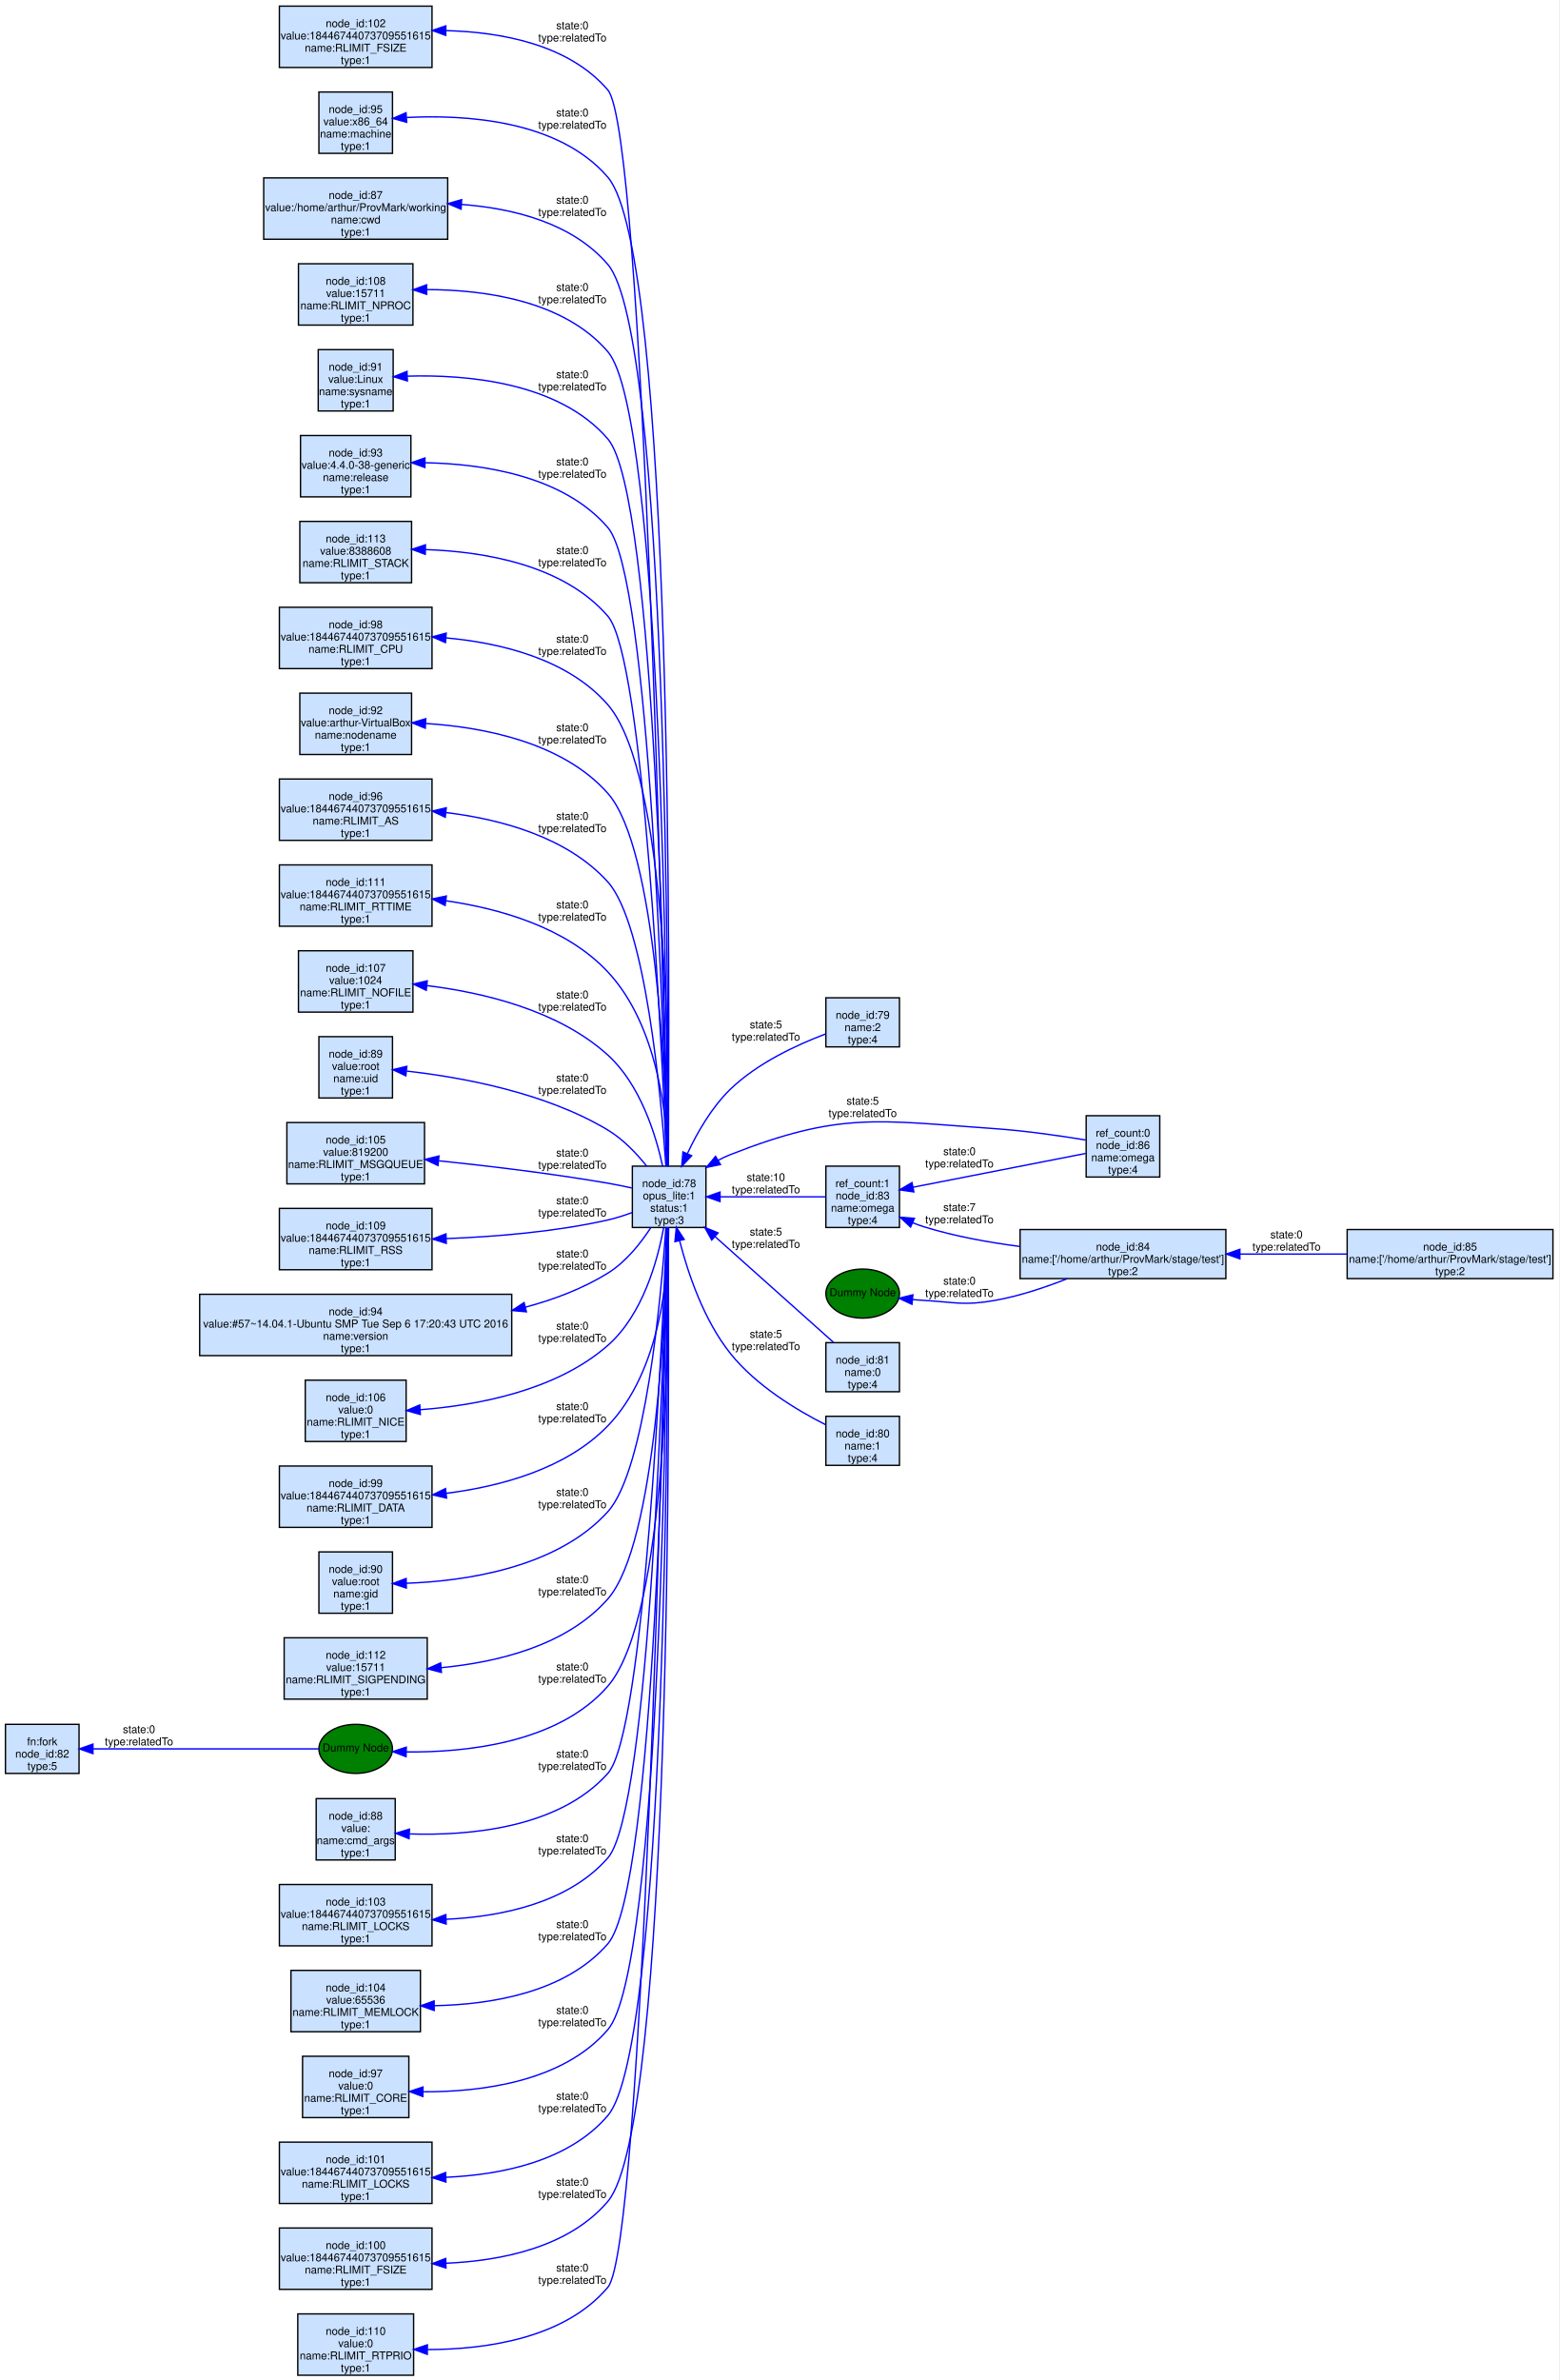
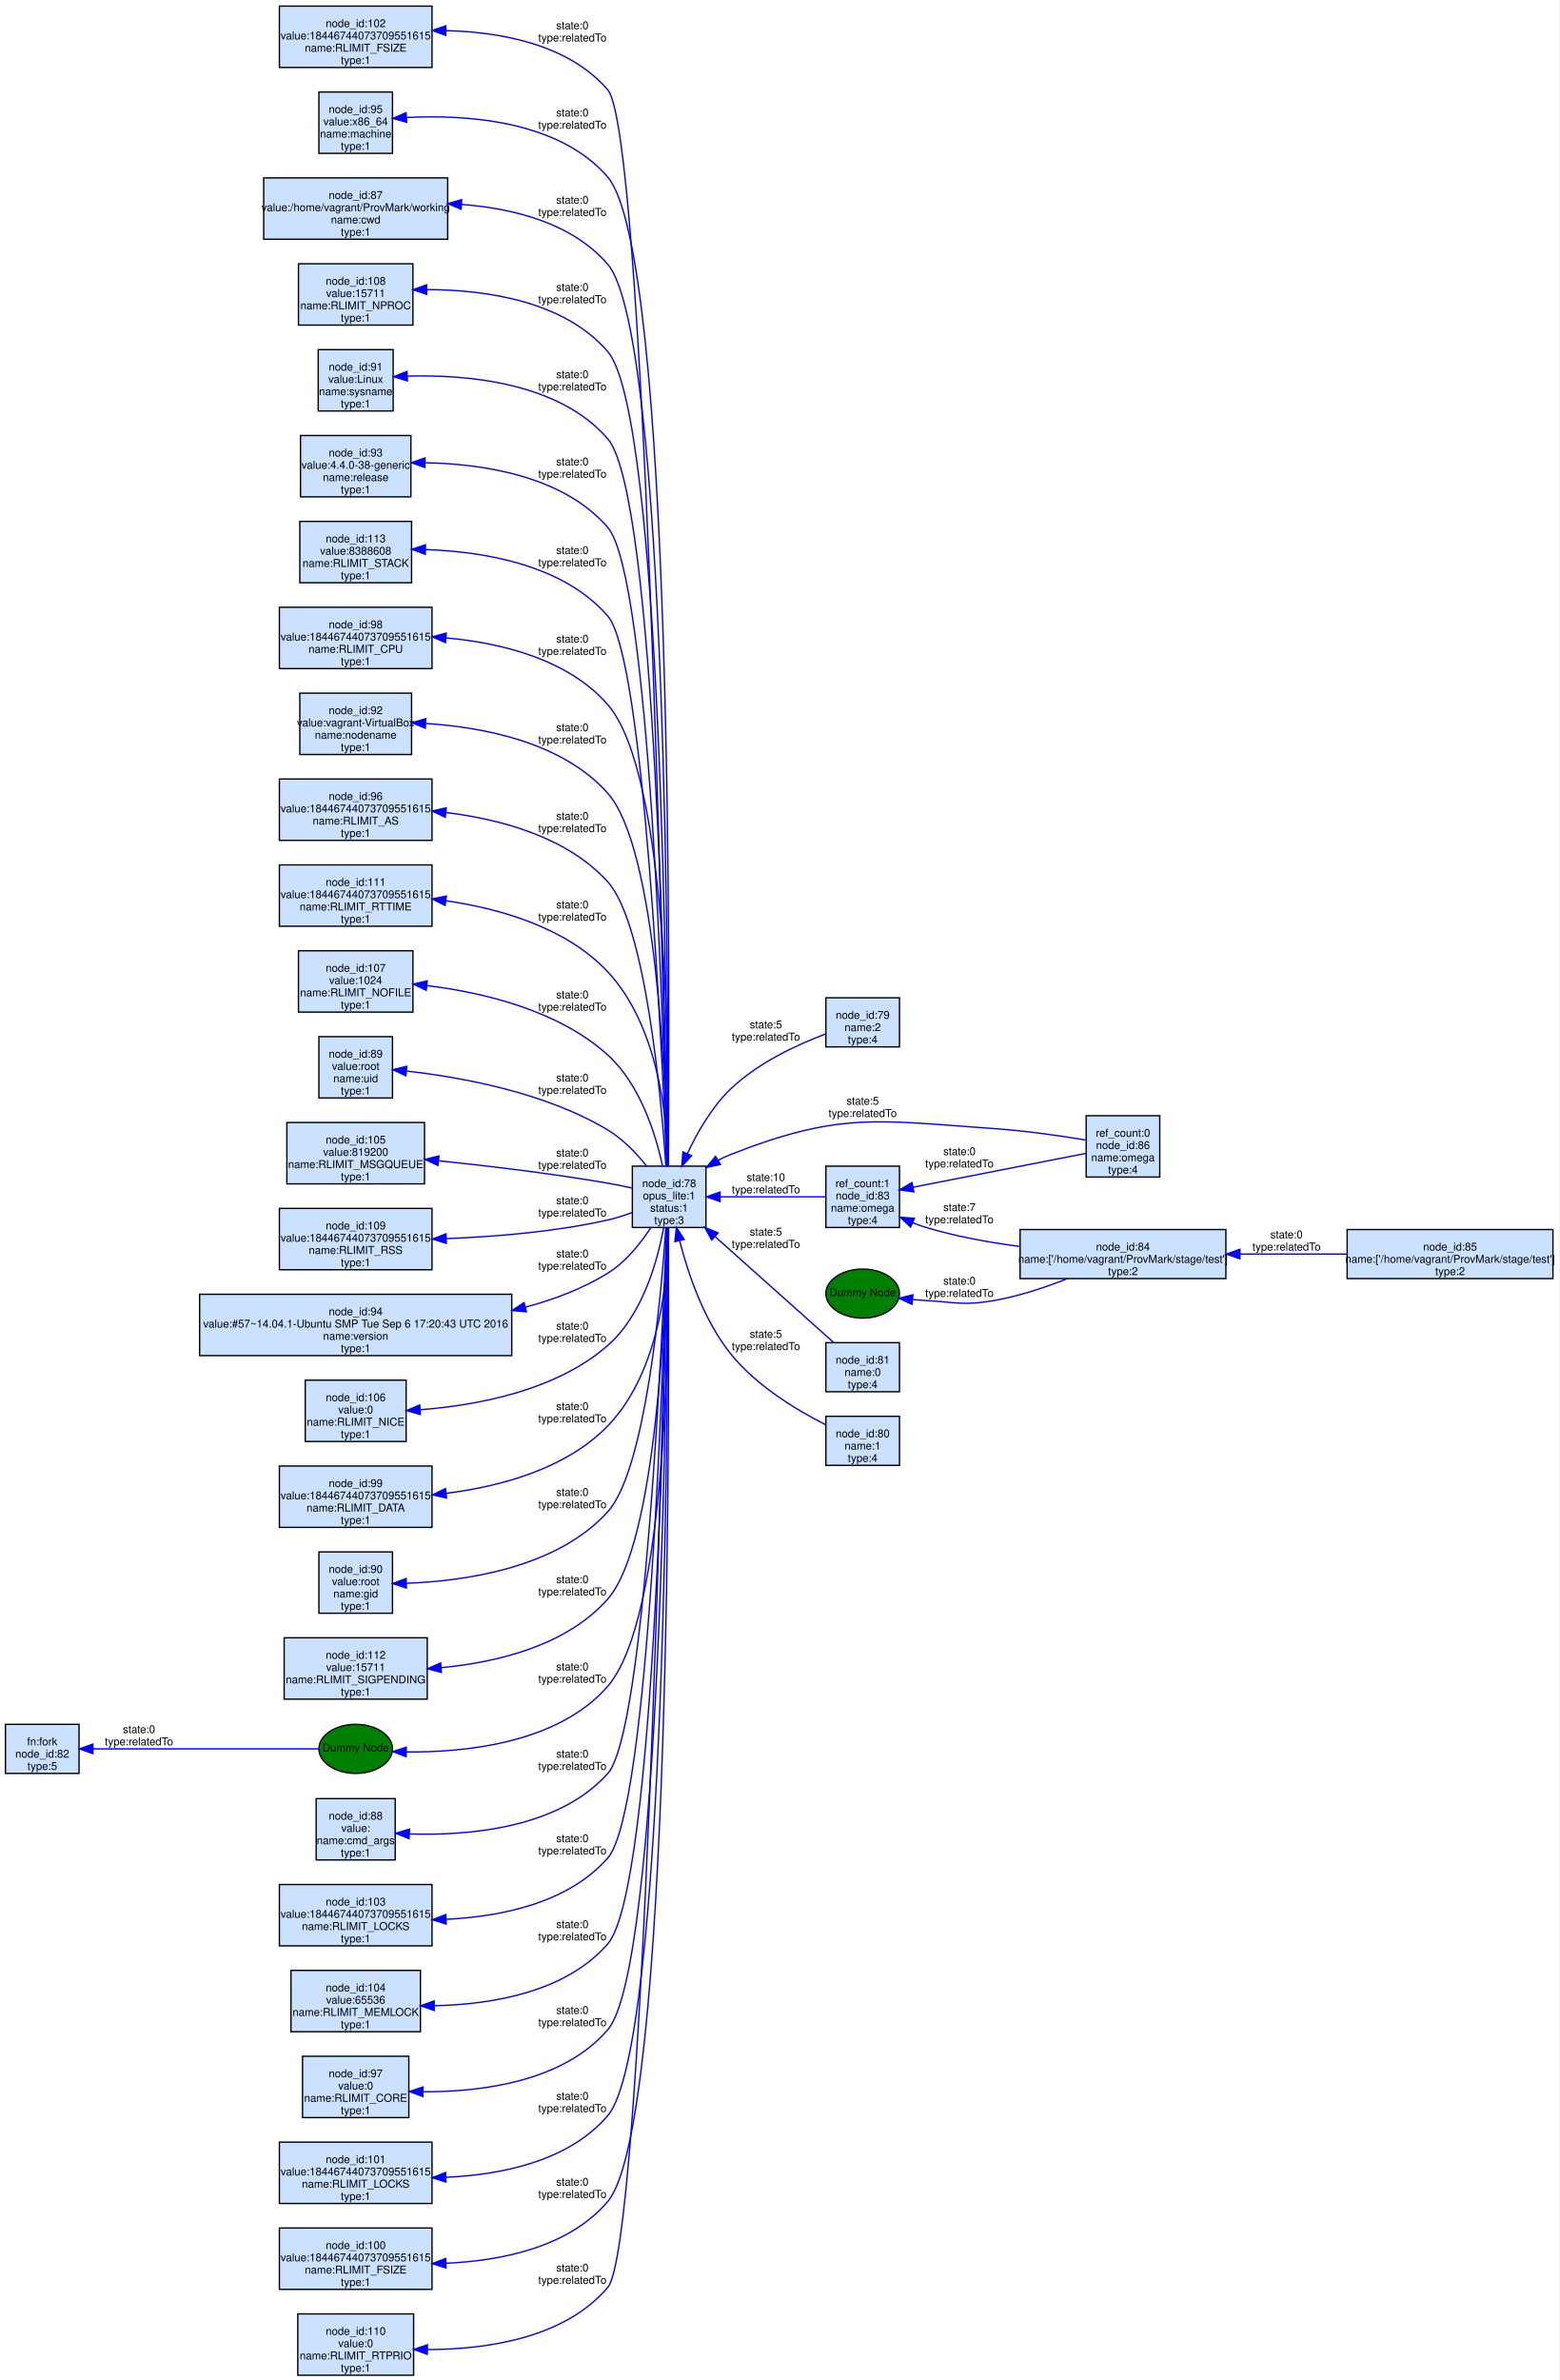
<svg xmlns="http://www.w3.org/2000/svg" width="1144pt" height="1746pt" viewBox="0.00 0.00 1144.00 1746.00">
  <g id="graph0" class="graph" transform="scale(1 1) rotate(0) translate(4 1742)">
    <polygon fill="white" stroke="none" points="-4,4 -4,-1742 1140,-1742 1140,4 -4,4" />
    <g id="node1" class="node">
      <polygon fill="#cae1ff" stroke="black" points="514,-886.5 460,-886.5 460,-841.5 514,-841.5 514,-886.5" />
      <text text-anchor="middle" x="487" y="-871.1" font-family="Helvetica,sans-Serif" font-size="8.00">node_id:78</text>
      <text text-anchor="middle" x="487" y="-862.1" font-family="Helvetica,sans-Serif" font-size="8.00">opus_lite:1</text>
      <text text-anchor="middle" x="487" y="-853.1" font-family="Helvetica,sans-Serif" font-size="8.00">status:1</text>
      <text text-anchor="middle" x="487" y="-844.1" font-family="Helvetica,sans-Serif" font-size="8.00">type:3</text>
    </g>
    <g id="node2" class="node">
      <polygon fill="#cae1ff" stroke="black" points="313,-1737.5 201,-1737.5 201,-1692.5 313,-1692.5 313,-1737.5" />
      <text text-anchor="middle" x="257" y="-1722.1" font-family="Helvetica,sans-Serif" font-size="8.00">node_id:102</text>
      <text text-anchor="middle" x="257" y="-1713.1" font-family="Helvetica,sans-Serif" font-size="8.00">value:18446744073709551615</text>
      <text text-anchor="middle" x="257" y="-1704.1" font-family="Helvetica,sans-Serif" font-size="8.00">name:RLIMIT_FSIZE</text>
      <text text-anchor="middle" x="257" y="-1695.1" font-family="Helvetica,sans-Serif" font-size="8.00">type:1</text>
    </g>
    <g id="edge23" class="edge">
      <path fill="none" stroke="blue" d="M485.547,-886.472C482.878,-1014.3 468.397,-1645.17 442,-1676 413.319,-1709.5 363.69,-1718.51 323.197,-1719.54" />
      <polygon fill="blue" stroke="blue" points="323.082,-1716.04 313.118,-1719.64 323.152,-1723.04 323.082,-1716.04" />
      <text text-anchor="middle" x="416" y="-1720.6" font-family="Helvetica,sans-Serif" font-size="8.00">state:0</text>
      <text text-anchor="middle" x="416" y="-1711.6" font-family="Helvetica,sans-Serif" font-size="8.00">type:relatedTo</text>
    </g>
    <g id="node3" class="node">
      <polygon fill="#cae1ff" stroke="black" points="284,-1674.5 230,-1674.5 230,-1629.5 284,-1629.5 284,-1674.5" />
      <text text-anchor="middle" x="257" y="-1659.1" font-family="Helvetica,sans-Serif" font-size="8.00">node_id:95</text>
      <text text-anchor="middle" x="257" y="-1650.1" font-family="Helvetica,sans-Serif" font-size="8.00">value:x86_64</text>
      <text text-anchor="middle" x="257" y="-1641.1" font-family="Helvetica,sans-Serif" font-size="8.00">name:machine</text>
      <text text-anchor="middle" x="257" y="-1632.1" font-family="Helvetica,sans-Serif" font-size="8.00">type:1</text>
    </g>
    <g id="edge36" class="edge">
      <path fill="none" stroke="blue" d="M486.262,-886.474C487.44,-1005.15 490.259,-1555.6 442,-1612 405.95,-1654.13 336.891,-1657.99 294.393,-1655.8" />
      <polygon fill="blue" stroke="blue" points="294.405,-1652.29 284.197,-1655.13 293.947,-1659.28 294.405,-1652.29" />
      <text text-anchor="middle" x="416" y="-1656.6" font-family="Helvetica,sans-Serif" font-size="8.00">state:0</text>
      <text text-anchor="middle" x="416" y="-1647.6" font-family="Helvetica,sans-Serif" font-size="8.00">type:relatedTo</text>
    </g>
    <g id="node4" class="node">
      <polygon fill="#cae1ff" stroke="black" points="324.5,-1611.5 189.5,-1611.5 189.5,-1566.5 324.5,-1566.5 324.5,-1611.5" />
      <text text-anchor="middle" x="257" y="-1596.1" font-family="Helvetica,sans-Serif" font-size="8.00">node_id:87</text>
-       <text text-anchor="middle" x="257" y="-1587.1" font-family="Helvetica,sans-Serif" font-size="8.00">value:/home/arthur/ProvMark/working</text>
+       <text text-anchor="middle" x="257" y="-1587.1" font-family="Helvetica,sans-Serif" font-size="8.00">value:/home/vagrant/ProvMark/working</text>
      <text text-anchor="middle" x="257" y="-1578.1" font-family="Helvetica,sans-Serif" font-size="8.00">name:cwd</text>
      <text text-anchor="middle" x="257" y="-1569.1" font-family="Helvetica,sans-Serif" font-size="8.00">type:1</text>
    </g>
    <g id="edge28" class="edge">
      <path fill="none" stroke="blue" d="M486.124,-886.369C486.544,-998.568 485.91,-1496.7 442,-1548 415.921,-1578.47 372.645,-1589.16 334.612,-1592.03" />
      <polygon fill="blue" stroke="blue" points="334.336,-1588.54 324.558,-1592.62 334.746,-1595.53 334.336,-1588.54" />
      <text text-anchor="middle" x="416" y="-1592.6" font-family="Helvetica,sans-Serif" font-size="8.00">state:0</text>
      <text text-anchor="middle" x="416" y="-1583.6" font-family="Helvetica,sans-Serif" font-size="8.00">type:relatedTo</text>
    </g>
    <g id="node5" class="node">
      <polygon fill="#cae1ff" stroke="black" points="299,-1548.5 215,-1548.5 215,-1503.5 299,-1503.5 299,-1548.5" />
      <text text-anchor="middle" x="257" y="-1533.1" font-family="Helvetica,sans-Serif" font-size="8.00">node_id:108</text>
      <text text-anchor="middle" x="257" y="-1524.1" font-family="Helvetica,sans-Serif" font-size="8.00">value:15711</text>
      <text text-anchor="middle" x="257" y="-1515.1" font-family="Helvetica,sans-Serif" font-size="8.00">name:RLIMIT_NPROC</text>
      <text text-anchor="middle" x="257" y="-1506.1" font-family="Helvetica,sans-Serif" font-size="8.00">type:1</text>
    </g>
    <g id="edge16" class="edge">
      <path fill="none" stroke="blue" d="M485.961,-886.338C485.574,-991.928 481.59,-1437.81 442,-1484 409.792,-1521.58 351.535,-1529.43 309.181,-1529.56" />
      <polygon fill="blue" stroke="blue" points="309.091,-1526.06 299.053,-1529.44 309.012,-1533.06 309.091,-1526.06" />
      <text text-anchor="middle" x="416" y="-1528.6" font-family="Helvetica,sans-Serif" font-size="8.00">state:0</text>
      <text text-anchor="middle" x="416" y="-1519.6" font-family="Helvetica,sans-Serif" font-size="8.00">type:relatedTo</text>
    </g>
    <g id="node6" class="node">
      <polygon fill="#cae1ff" stroke="black" points="284.5,-1485.5 229.5,-1485.5 229.5,-1440.5 284.5,-1440.5 284.5,-1485.5" />
      <text text-anchor="middle" x="257" y="-1470.1" font-family="Helvetica,sans-Serif" font-size="8.00">node_id:91</text>
      <text text-anchor="middle" x="257" y="-1461.1" font-family="Helvetica,sans-Serif" font-size="8.00">value:Linux</text>
      <text text-anchor="middle" x="257" y="-1452.1" font-family="Helvetica,sans-Serif" font-size="8.00">name:sysname</text>
      <text text-anchor="middle" x="257" y="-1443.1" font-family="Helvetica,sans-Serif" font-size="8.00">type:1</text>
    </g>
    <g id="edge33" class="edge">
      <path fill="none" stroke="blue" d="M485.762,-886.293C484.509,-984.914 477.31,-1378.93 442,-1420 405.921,-1461.97 337.487,-1467.3 295.01,-1466.05" />
      <polygon fill="blue" stroke="blue" points="294.947,-1462.54 284.806,-1465.61 294.645,-1469.54 294.947,-1462.54" />
      <text text-anchor="middle" x="416" y="-1464.6" font-family="Helvetica,sans-Serif" font-size="8.00">state:0</text>
      <text text-anchor="middle" x="416" y="-1455.6" font-family="Helvetica,sans-Serif" font-size="8.00">type:relatedTo</text>
    </g>
    <g id="node8" class="node">
      <polygon fill="#cae1ff" stroke="black" points="297.5,-1422.5 216.5,-1422.5 216.5,-1377.5 297.5,-1377.5 297.5,-1422.5" />
      <text text-anchor="middle" x="257" y="-1407.1" font-family="Helvetica,sans-Serif" font-size="8.00">node_id:93</text>
      <text text-anchor="middle" x="257" y="-1398.1" font-family="Helvetica,sans-Serif" font-size="8.00">value:4.4.0-38-generic</text>
      <text text-anchor="middle" x="257" y="-1389.1" font-family="Helvetica,sans-Serif" font-size="8.00">name:release</text>
      <text text-anchor="middle" x="257" y="-1380.1" font-family="Helvetica,sans-Serif" font-size="8.00">type:1</text>
    </g>
    <g id="edge5" class="edge">
      <path fill="none" stroke="blue" d="M485.502,-886.391C483.268,-977.737 472.898,-1319.06 442,-1355 409.319,-1393.01 350.32,-1401.71 307.932,-1402.53" />
      <polygon fill="blue" stroke="blue" points="307.792,-1399.03 297.81,-1402.58 307.829,-1406.03 307.792,-1399.03" />
      <text text-anchor="middle" x="416" y="-1400.6" font-family="Helvetica,sans-Serif" font-size="8.00">state:0</text>
      <text text-anchor="middle" x="416" y="-1391.6" font-family="Helvetica,sans-Serif" font-size="8.00">type:relatedTo</text>
    </g>
    <g id="node9" class="node">
      <polygon fill="#cae1ff" stroke="black" points="298,-1359.5 216,-1359.5 216,-1314.5 298,-1314.5 298,-1359.5" />
      <text text-anchor="middle" x="257" y="-1344.1" font-family="Helvetica,sans-Serif" font-size="8.00">node_id:113</text>
      <text text-anchor="middle" x="257" y="-1335.1" font-family="Helvetica,sans-Serif" font-size="8.00">value:8388608</text>
      <text text-anchor="middle" x="257" y="-1326.1" font-family="Helvetica,sans-Serif" font-size="8.00">name:RLIMIT_STACK</text>
      <text text-anchor="middle" x="257" y="-1317.1" font-family="Helvetica,sans-Serif" font-size="8.00">type:1</text>
    </g>
    <g id="edge8" class="edge">
      <path fill="none" stroke="blue" d="M485.163,-886.478C481.856,-969.993 468.56,-1259.21 442,-1290 409.271,-1327.94 350.559,-1337.4 308.246,-1338.82" />
      <polygon fill="blue" stroke="blue" points="308.066,-1335.32 298.137,-1339.02 308.205,-1342.32 308.066,-1335.32" />
      <text text-anchor="middle" x="416" y="-1335.6" font-family="Helvetica,sans-Serif" font-size="8.00">state:0</text>
      <text text-anchor="middle" x="416" y="-1326.6" font-family="Helvetica,sans-Serif" font-size="8.00">type:relatedTo</text>
    </g>
    <g id="node12" class="node">
      <polygon fill="#cae1ff" stroke="black" points="313,-1296.5 201,-1296.5 201,-1251.5 313,-1251.5 313,-1296.5" />
      <text text-anchor="middle" x="257" y="-1281.1" font-family="Helvetica,sans-Serif" font-size="8.00">node_id:98</text>
      <text text-anchor="middle" x="257" y="-1272.1" font-family="Helvetica,sans-Serif" font-size="8.00">value:18446744073709551615</text>
      <text text-anchor="middle" x="257" y="-1263.1" font-family="Helvetica,sans-Serif" font-size="8.00">name:RLIMIT_CPU</text>
      <text text-anchor="middle" x="257" y="-1254.1" font-family="Helvetica,sans-Serif" font-size="8.00">type:1</text>
    </g>
    <g id="edge22" class="edge">
      <path fill="none" stroke="blue" d="M486.422,-886.341C487.29,-957.029 486.234,-1174.15 442,-1225 412.799,-1258.57 363.442,-1270.39 323.195,-1274.04" />
      <polygon fill="blue" stroke="blue" points="322.882,-1270.56 313.176,-1274.8 323.413,-1277.54 322.882,-1270.56" />
      <text text-anchor="middle" x="416" y="-1270.6" font-family="Helvetica,sans-Serif" font-size="8.00">state:0</text>
      <text text-anchor="middle" x="416" y="-1261.6" font-family="Helvetica,sans-Serif" font-size="8.00">type:relatedTo</text>
    </g>
    <g id="node15" class="node">
      <polygon fill="#cae1ff" stroke="black" points="298,-1233.5 216,-1233.5 216,-1188.5 298,-1188.5 298,-1233.5" />
      <text text-anchor="middle" x="257" y="-1218.1" font-family="Helvetica,sans-Serif" font-size="8.00">node_id:92</text>
-       <text text-anchor="middle" x="257" y="-1209.1" font-family="Helvetica,sans-Serif" font-size="8.00">value:arthur-VirtualBox</text>
+       <text text-anchor="middle" x="257" y="-1209.1" font-family="Helvetica,sans-Serif" font-size="8.00">value:vagrant-VirtualBox</text>
      <text text-anchor="middle" x="257" y="-1200.1" font-family="Helvetica,sans-Serif" font-size="8.00">name:nodename</text>
      <text text-anchor="middle" x="257" y="-1191.1" font-family="Helvetica,sans-Serif" font-size="8.00">type:1</text>
    </g>
    <g id="edge11" class="edge">
      <path fill="none" stroke="blue" d="M485.723,-886.599C484.5,-948.596 477.875,-1119.42 442,-1160 408.733,-1197.63 350.395,-1208.58 308.313,-1211.25" />
      <polygon fill="blue" stroke="blue" points="308.072,-1207.76 298.259,-1211.75 308.421,-1214.75 308.072,-1207.76" />
      <text text-anchor="middle" x="416" y="-1205.6" font-family="Helvetica,sans-Serif" font-size="8.00">state:0</text>
      <text text-anchor="middle" x="416" y="-1196.6" font-family="Helvetica,sans-Serif" font-size="8.00">type:relatedTo</text>
    </g>
    <g id="node17" class="node">
      <polygon fill="#cae1ff" stroke="black" points="313,-1170.5 201,-1170.5 201,-1125.5 313,-1125.5 313,-1170.5" />
      <text text-anchor="middle" x="257" y="-1155.1" font-family="Helvetica,sans-Serif" font-size="8.00">node_id:96</text>
      <text text-anchor="middle" x="257" y="-1146.1" font-family="Helvetica,sans-Serif" font-size="8.00">value:18446744073709551615</text>
      <text text-anchor="middle" x="257" y="-1137.1" font-family="Helvetica,sans-Serif" font-size="8.00">name:RLIMIT_AS</text>
      <text text-anchor="middle" x="257" y="-1128.1" font-family="Helvetica,sans-Serif" font-size="8.00">type:1</text>
    </g>
    <g id="edge6" class="edge">
      <path fill="none" stroke="blue" d="M484.639,-886.411C481.045,-938.256 469.613,-1064.38 442,-1095 412.139,-1128.11 363.056,-1141.08 323.092,-1145.92" />
      <polygon fill="blue" stroke="blue" points="322.717,-1142.44 313.145,-1146.98 323.46,-1149.4 322.717,-1142.44" />
      <text text-anchor="middle" x="416" y="-1140.6" font-family="Helvetica,sans-Serif" font-size="8.00">state:0</text>
      <text text-anchor="middle" x="416" y="-1131.6" font-family="Helvetica,sans-Serif" font-size="8.00">type:relatedTo</text>
    </g>
    <g id="node18" class="node">
      <polygon fill="#cae1ff" stroke="black" points="313,-1107.5 201,-1107.5 201,-1062.5 313,-1062.5 313,-1107.5" />
      <text text-anchor="middle" x="257" y="-1092.1" font-family="Helvetica,sans-Serif" font-size="8.00">node_id:111</text>
      <text text-anchor="middle" x="257" y="-1083.1" font-family="Helvetica,sans-Serif" font-size="8.00">value:18446744073709551615</text>
      <text text-anchor="middle" x="257" y="-1074.1" font-family="Helvetica,sans-Serif" font-size="8.00">name:RLIMIT_RTTIME</text>
      <text text-anchor="middle" x="257" y="-1065.1" font-family="Helvetica,sans-Serif" font-size="8.00">type:1</text>
    </g>
    <g id="edge21" class="edge">
      <path fill="none" stroke="blue" d="M486.345,-886.347C485.659,-921.321 479.206,-989.107 442,-1029 411.622,-1061.57 362.946,-1075.41 323.288,-1081.18" />
      <polygon fill="blue" stroke="blue" points="322.613,-1077.74 313.155,-1082.52 323.526,-1084.68 322.613,-1077.74" />
      <text text-anchor="middle" x="416" y="-1075.6" font-family="Helvetica,sans-Serif" font-size="8.00">state:0</text>
      <text text-anchor="middle" x="416" y="-1066.6" font-family="Helvetica,sans-Serif" font-size="8.00">type:relatedTo</text>
    </g>
    <g id="node19" class="node">
      <polygon fill="#cae1ff" stroke="black" points="299,-1044.5 215,-1044.5 215,-999.5 299,-999.5 299,-1044.5" />
      <text text-anchor="middle" x="257" y="-1029.1" font-family="Helvetica,sans-Serif" font-size="8.00">node_id:107</text>
      <text text-anchor="middle" x="257" y="-1020.1" font-family="Helvetica,sans-Serif" font-size="8.00">value:1024</text>
      <text text-anchor="middle" x="257" y="-1011.1" font-family="Helvetica,sans-Serif" font-size="8.00">name:RLIMIT_NOFILE</text>
      <text text-anchor="middle" x="257" y="-1002.1" font-family="Helvetica,sans-Serif" font-size="8.00">type:1</text>
    </g>
    <g id="edge30" class="edge">
      <path fill="none" stroke="blue" d="M482.257,-886.264C477.162,-909.778 465.797,-946.379 442,-968 405.542,-1001.12 349.762,-1014 309.174,-1018.96" />
      <polygon fill="blue" stroke="blue" points="308.759,-1015.49 299.203,-1020.06 309.527,-1022.45 308.759,-1015.49" />
      <text text-anchor="middle" x="416" y="-1009.6" font-family="Helvetica,sans-Serif" font-size="8.00">state:0</text>
      <text text-anchor="middle" x="416" y="-1000.6" font-family="Helvetica,sans-Serif" font-size="8.00">type:relatedTo</text>
    </g>
    <g id="node20" class="node">
      <polygon fill="#cae1ff" stroke="black" points="284,-981.5 230,-981.5 230,-936.5 284,-936.5 284,-981.5" />
      <text text-anchor="middle" x="257" y="-966.1" font-family="Helvetica,sans-Serif" font-size="8.00">node_id:89</text>
      <text text-anchor="middle" x="257" y="-957.1" font-family="Helvetica,sans-Serif" font-size="8.00">value:root</text>
      <text text-anchor="middle" x="257" y="-948.1" font-family="Helvetica,sans-Serif" font-size="8.00">name:uid</text>
      <text text-anchor="middle" x="257" y="-939.1" font-family="Helvetica,sans-Serif" font-size="8.00">type:1</text>
    </g>
    <g id="edge7" class="edge">
      <path fill="none" stroke="blue" d="M470.711,-886.297C463.112,-895.824 453.166,-906.276 442,-913 395.848,-940.794 333.528,-951.85 294.56,-956.211" />
      <polygon fill="blue" stroke="blue" points="293.812,-952.769 284.221,-957.271 294.526,-959.732 293.812,-952.769" />
      <text text-anchor="middle" x="416" y="-948.6" font-family="Helvetica,sans-Serif" font-size="8.00">state:0</text>
      <text text-anchor="middle" x="416" y="-939.6" font-family="Helvetica,sans-Serif" font-size="8.00">type:relatedTo</text>
    </g>
    <g id="node21" class="node">
      <polygon fill="#cae1ff" stroke="black" points="307.5,-918.5 206.5,-918.5 206.5,-873.5 307.5,-873.5 307.5,-918.5" />
      <text text-anchor="middle" x="257" y="-903.1" font-family="Helvetica,sans-Serif" font-size="8.00">node_id:105</text>
      <text text-anchor="middle" x="257" y="-894.1" font-family="Helvetica,sans-Serif" font-size="8.00">value:819200</text>
      <text text-anchor="middle" x="257" y="-885.1" font-family="Helvetica,sans-Serif" font-size="8.00">name:RLIMIT_MSGQUEUE</text>
      <text text-anchor="middle" x="257" y="-876.1" font-family="Helvetica,sans-Serif" font-size="8.00">type:1</text>
    </g>
    <g id="edge3" class="edge">
      <path fill="none" stroke="blue" d="M459.565,-870.479C453.798,-871.76 447.712,-873.012 442,-874 400.884,-881.11 354.201,-886.663 318.146,-890.411" />
      <polygon fill="blue" stroke="blue" points="317.387,-886.97 307.795,-891.468 318.098,-893.934 317.387,-886.97" />
      <text text-anchor="middle" x="416" y="-893.6" font-family="Helvetica,sans-Serif" font-size="8.00">state:0</text>
      <text text-anchor="middle" x="416" y="-884.6" font-family="Helvetica,sans-Serif" font-size="8.00">type:relatedTo</text>
    </g>
    <g id="node22" class="node">
      <polygon fill="#cae1ff" stroke="black" points="313,-855.5 201,-855.5 201,-810.5 313,-810.5 313,-855.5" />
      <text text-anchor="middle" x="257" y="-840.1" font-family="Helvetica,sans-Serif" font-size="8.00">node_id:109</text>
      <text text-anchor="middle" x="257" y="-831.1" font-family="Helvetica,sans-Serif" font-size="8.00">value:18446744073709551615</text>
      <text text-anchor="middle" x="257" y="-822.1" font-family="Helvetica,sans-Serif" font-size="8.00">name:RLIMIT_RSS</text>
      <text text-anchor="middle" x="257" y="-813.1" font-family="Helvetica,sans-Serif" font-size="8.00">type:1</text>
    </g>
    <g id="edge32" class="edge">
      <path fill="none" stroke="blue" d="M459.867,-852.466C454.081,-850.32 447.911,-848.336 442,-847 403.32,-838.256 359.028,-834.695 323.593,-833.349" />
      <polygon fill="blue" stroke="blue" points="323.482,-829.843 313.373,-833.012 323.252,-836.84 323.482,-829.843" />
      <text text-anchor="middle" x="416" y="-858.6" font-family="Helvetica,sans-Serif" font-size="8.00">state:0</text>
      <text text-anchor="middle" x="416" y="-849.6" font-family="Helvetica,sans-Serif" font-size="8.00">type:relatedTo</text>
    </g>
    <g id="node24" class="node">
      <polygon fill="#cae1ff" stroke="black" points="371.5,-792.5 142.5,-792.5 142.5,-747.5 371.5,-747.5 371.5,-792.5" />
      <text text-anchor="middle" x="257" y="-777.1" font-family="Helvetica,sans-Serif" font-size="8.00">node_id:94</text>
      <text text-anchor="middle" x="257" y="-768.1" font-family="Helvetica,sans-Serif" font-size="8.00">value:#57~14.04.1-Ubuntu SMP Tue Sep 6 17:20:43 UTC 2016</text>
      <text text-anchor="middle" x="257" y="-759.1" font-family="Helvetica,sans-Serif" font-size="8.00">name:version</text>
      <text text-anchor="middle" x="257" y="-750.1" font-family="Helvetica,sans-Serif" font-size="8.00">type:1</text>
    </g>
    <g id="edge1" class="edge">
      <path fill="none" stroke="blue" d="M473.732,-841.687C466.113,-829.893 455.247,-816.199 442,-808 423.721,-796.686 402.658,-788.679 381.456,-783.026" />
      <polygon fill="blue" stroke="blue" points="382.265,-779.62 371.715,-780.59 380.568,-786.411 382.265,-779.62" />
      <text text-anchor="middle" x="416" y="-819.6" font-family="Helvetica,sans-Serif" font-size="8.00">state:0</text>
      <text text-anchor="middle" x="416" y="-810.6" font-family="Helvetica,sans-Serif" font-size="8.00">type:relatedTo</text>
    </g>
    <g id="node25" class="node">
      <polygon fill="#cae1ff" stroke="black" points="294,-729.5 220,-729.5 220,-684.5 294,-684.5 294,-729.5" />
      <text text-anchor="middle" x="257" y="-714.1" font-family="Helvetica,sans-Serif" font-size="8.00">node_id:106</text>
      <text text-anchor="middle" x="257" y="-705.1" font-family="Helvetica,sans-Serif" font-size="8.00">value:0</text>
      <text text-anchor="middle" x="257" y="-696.1" font-family="Helvetica,sans-Serif" font-size="8.00">name:RLIMIT_NICE</text>
      <text text-anchor="middle" x="257" y="-687.1" font-family="Helvetica,sans-Serif" font-size="8.00">type:1</text>
    </g>
    <g id="edge19" class="edge">
      <path fill="none" stroke="blue" d="M482.943,-841.35C478.39,-816.558 467.442,-777.367 442,-755 403.909,-721.513 345.272,-710.932 304.466,-707.824" />
      <polygon fill="blue" stroke="blue" points="304.443,-704.315 294.24,-707.172 303.997,-711.301 304.443,-704.315" />
      <text text-anchor="middle" x="416" y="-766.6" font-family="Helvetica,sans-Serif" font-size="8.00">state:0</text>
      <text text-anchor="middle" x="416" y="-757.6" font-family="Helvetica,sans-Serif" font-size="8.00">type:relatedTo</text>
    </g>
    <g id="node26" class="node">
      <polygon fill="#cae1ff" stroke="black" points="313,-666.5 201,-666.5 201,-621.5 313,-621.5 313,-666.5" />
      <text text-anchor="middle" x="257" y="-651.1" font-family="Helvetica,sans-Serif" font-size="8.00">node_id:99</text>
      <text text-anchor="middle" x="257" y="-642.1" font-family="Helvetica,sans-Serif" font-size="8.00">value:18446744073709551615</text>
      <text text-anchor="middle" x="257" y="-633.1" font-family="Helvetica,sans-Serif" font-size="8.00">name:RLIMIT_DATA</text>
      <text text-anchor="middle" x="257" y="-624.1" font-family="Helvetica,sans-Serif" font-size="8.00">type:1</text>
    </g>
    <g id="edge17" class="edge">
      <path fill="none" stroke="blue" d="M486.663,-841.661C486.466,-805.995 480.739,-736.131 442,-696 411.353,-664.252 362.923,-651.454 323.44,-646.486" />
      <polygon fill="blue" stroke="blue" points="323.677,-642.991 313.35,-645.36 322.9,-649.948 323.677,-642.991" />
      <text text-anchor="middle" x="416" y="-707.6" font-family="Helvetica,sans-Serif" font-size="8.00">state:0</text>
      <text text-anchor="middle" x="416" y="-698.6" font-family="Helvetica,sans-Serif" font-size="8.00">type:relatedTo</text>
    </g>
    <g id="node27" class="node">
      <polygon fill="#cae1ff" stroke="black" points="284,-603.5 230,-603.5 230,-558.5 284,-558.5 284,-603.5" />
      <text text-anchor="middle" x="257" y="-588.1" font-family="Helvetica,sans-Serif" font-size="8.00">node_id:90</text>
      <text text-anchor="middle" x="257" y="-579.1" font-family="Helvetica,sans-Serif" font-size="8.00">value:root</text>
      <text text-anchor="middle" x="257" y="-570.1" font-family="Helvetica,sans-Serif" font-size="8.00">name:gid</text>
      <text text-anchor="middle" x="257" y="-561.1" font-family="Helvetica,sans-Serif" font-size="8.00">type:1</text>
    </g>
    <g id="edge31" class="edge">
      <path fill="none" stroke="blue" d="M484.639,-841.589C481.045,-789.744 469.613,-663.622 442,-633 404.394,-591.297 336.144,-582.002 294.169,-580.495" />
      <polygon fill="blue" stroke="blue" points="294.176,-576.995 284.099,-580.265 294.016,-583.993 294.176,-576.995" />
      <text text-anchor="middle" x="416" y="-644.6" font-family="Helvetica,sans-Serif" font-size="8.00">state:0</text>
      <text text-anchor="middle" x="416" y="-635.6" font-family="Helvetica,sans-Serif" font-size="8.00">type:relatedTo</text>
    </g>
    <g id="node28" class="node">
      <polygon fill="#cae1ff" stroke="black" points="309.5,-540.5 204.5,-540.5 204.5,-495.5 309.5,-495.5 309.5,-540.5" />
      <text text-anchor="middle" x="257" y="-525.1" font-family="Helvetica,sans-Serif" font-size="8.00">node_id:112</text>
      <text text-anchor="middle" x="257" y="-516.1" font-family="Helvetica,sans-Serif" font-size="8.00">value:15711</text>
      <text text-anchor="middle" x="257" y="-507.1" font-family="Helvetica,sans-Serif" font-size="8.00">name:RLIMIT_SIGPENDING</text>
      <text text-anchor="middle" x="257" y="-498.1" font-family="Helvetica,sans-Serif" font-size="8.00">type:1</text>
    </g>
    <g id="edge2" class="edge">
      <path fill="none" stroke="blue" d="M485.695,-841.491C484.4,-779.74 477.607,-609.574 442,-569 411.765,-534.547 360.507,-522.434 319.76,-518.579" />
      <polygon fill="blue" stroke="blue" points="319.894,-515.078 309.646,-517.768 319.334,-522.056 319.894,-515.078" />
      <text text-anchor="middle" x="416" y="-580.6" font-family="Helvetica,sans-Serif" font-size="8.00">state:0</text>
      <text text-anchor="middle" x="416" y="-571.6" font-family="Helvetica,sans-Serif" font-size="8.00">type:relatedTo</text>
    </g>
    <g id="node29" class="node">
      <ellipse fill="green" stroke="black" cx="257" cy="-459" rx="27" ry="18" />
      <text text-anchor="middle" x="257" y="-457.1" font-family="Helvetica,sans-Serif" font-size="8.00">Dummy Node</text>
    </g>
    <g id="edge20" class="edge">
      <path fill="none" stroke="blue" d="M486.399,-841.295C487.17,-770.508 485.786,-555.547 442,-505 405.43,-462.784 336.54,-456.316 294.216,-456.758" />
      <polygon fill="blue" stroke="blue" points="293.976,-453.263 284.063,-457.002 294.144,-460.261 293.976,-453.263" />
      <text text-anchor="middle" x="416" y="-516.6" font-family="Helvetica,sans-Serif" font-size="8.00">state:0</text>
      <text text-anchor="middle" x="416" y="-507.6" font-family="Helvetica,sans-Serif" font-size="8.00">type:relatedTo</text>
    </g>
    <g id="node31" class="node">
      <polygon fill="#cae1ff" stroke="black" points="286,-422.5 228,-422.5 228,-377.5 286,-377.5 286,-422.5" />
      <text text-anchor="middle" x="257" y="-407.1" font-family="Helvetica,sans-Serif" font-size="8.00">node_id:88</text>
      <text text-anchor="middle" x="257" y="-398.1" font-family="Helvetica,sans-Serif" font-size="8.00">value:</text>
      <text text-anchor="middle" x="257" y="-389.1" font-family="Helvetica,sans-Serif" font-size="8.00">name:cmd_args</text>
      <text text-anchor="middle" x="257" y="-380.1" font-family="Helvetica,sans-Serif" font-size="8.00">type:1</text>
    </g>
    <g id="edge18" class="edge">
      <path fill="none" stroke="blue" d="M485.182,-841.654C481.942,-758.631 468.854,-471.153 442,-441 405.781,-400.332 338.908,-395.21 296.532,-396.606" />
      <polygon fill="blue" stroke="blue" points="296.146,-393.12 286.321,-397.084 296.473,-400.112 296.146,-393.12" />
      <text text-anchor="middle" x="416" y="-452.6" font-family="Helvetica,sans-Serif" font-size="8.00">state:0</text>
      <text text-anchor="middle" x="416" y="-443.6" font-family="Helvetica,sans-Serif" font-size="8.00">type:relatedTo</text>
    </g>
    <g id="node32" class="node">
      <polygon fill="#cae1ff" stroke="black" points="313,-359.5 201,-359.5 201,-314.5 313,-314.5 313,-359.5" />
      <text text-anchor="middle" x="257" y="-344.1" font-family="Helvetica,sans-Serif" font-size="8.00">node_id:103</text>
      <text text-anchor="middle" x="257" y="-335.1" font-family="Helvetica,sans-Serif" font-size="8.00">value:18446744073709551615</text>
      <text text-anchor="middle" x="257" y="-326.1" font-family="Helvetica,sans-Serif" font-size="8.00">name:RLIMIT_LOCKS</text>
      <text text-anchor="middle" x="257" y="-317.1" font-family="Helvetica,sans-Serif" font-size="8.00">type:1</text>
    </g>
    <g id="edge26" class="edge">
      <path fill="none" stroke="blue" d="M485.489,-841.563C483.222,-750.825 472.781,-414.207 442,-379 412.973,-345.799 363.607,-335.9 323.312,-333.977" />
      <polygon fill="blue" stroke="blue" points="323.39,-330.478 313.281,-333.651 323.162,-337.474 323.39,-330.478" />
      <text text-anchor="middle" x="416" y="-390.6" font-family="Helvetica,sans-Serif" font-size="8.00">state:0</text>
      <text text-anchor="middle" x="416" y="-381.6" font-family="Helvetica,sans-Serif" font-size="8.00">type:relatedTo</text>
    </g>
    <g id="node33" class="node">
      <polygon fill="#cae1ff" stroke="black" points="304.5,-296.5 209.5,-296.5 209.5,-251.5 304.5,-251.5 304.5,-296.5" />
      <text text-anchor="middle" x="257" y="-281.1" font-family="Helvetica,sans-Serif" font-size="8.00">node_id:104</text>
      <text text-anchor="middle" x="257" y="-272.1" font-family="Helvetica,sans-Serif" font-size="8.00">value:65536</text>
      <text text-anchor="middle" x="257" y="-263.1" font-family="Helvetica,sans-Serif" font-size="8.00">name:RLIMIT_MEMLOCK</text>
      <text text-anchor="middle" x="257" y="-254.1" font-family="Helvetica,sans-Serif" font-size="8.00">type:1</text>
    </g>
    <g id="edge9" class="edge">
      <path fill="none" stroke="blue" d="M485.74,-841.696C484.397,-743.932 476.894,-356.33 442,-316 411.004,-280.175 356.331,-271.419 314.611,-270.583" />
      <polygon fill="blue" stroke="blue" points="314.595,-267.083 304.576,-270.528 314.556,-274.083 314.595,-267.083" />
      <text text-anchor="middle" x="416" y="-327.6" font-family="Helvetica,sans-Serif" font-size="8.00">state:0</text>
      <text text-anchor="middle" x="416" y="-318.6" font-family="Helvetica,sans-Serif" font-size="8.00">type:relatedTo</text>
    </g>
    <g id="node34" class="node">
      <polygon fill="#cae1ff" stroke="black" points="296,-233.5 218,-233.5 218,-188.5 296,-188.5 296,-233.5" />
      <text text-anchor="middle" x="257" y="-218.1" font-family="Helvetica,sans-Serif" font-size="8.00">node_id:97</text>
      <text text-anchor="middle" x="257" y="-209.1" font-family="Helvetica,sans-Serif" font-size="8.00">value:0</text>
      <text text-anchor="middle" x="257" y="-200.1" font-family="Helvetica,sans-Serif" font-size="8.00">name:RLIMIT_CORE</text>
      <text text-anchor="middle" x="257" y="-191.1" font-family="Helvetica,sans-Serif" font-size="8.00">type:1</text>
    </g>
    <g id="edge14" class="edge">
      <path fill="none" stroke="blue" d="M485.936,-841.638C485.433,-736.951 480.998,-298.451 442,-253 409.082,-214.635 349.013,-207.258 306.474,-207.452" />
      <polygon fill="blue" stroke="blue" points="306.267,-203.955 296.334,-207.642 306.398,-210.954 306.267,-203.955" />
      <text text-anchor="middle" x="416" y="-264.6" font-family="Helvetica,sans-Serif" font-size="8.00">state:0</text>
      <text text-anchor="middle" x="416" y="-255.6" font-family="Helvetica,sans-Serif" font-size="8.00">type:relatedTo</text>
    </g>
    <g id="node36" class="node">
      <polygon fill="#cae1ff" stroke="black" points="313,-170.5 201,-170.5 201,-125.5 313,-125.5 313,-170.5" />
      <text text-anchor="middle" x="257" y="-155.1" font-family="Helvetica,sans-Serif" font-size="8.00">node_id:101</text>
      <text text-anchor="middle" x="257" y="-146.1" font-family="Helvetica,sans-Serif" font-size="8.00">value:18446744073709551615</text>
      <text text-anchor="middle" x="257" y="-137.1" font-family="Helvetica,sans-Serif" font-size="8.00">name:RLIMIT_LOCKS</text>
      <text text-anchor="middle" x="257" y="-128.1" font-family="Helvetica,sans-Serif" font-size="8.00">type:1</text>
    </g>
    <g id="edge38" class="edge">
      <path fill="none" stroke="blue" d="M486.097,-841.595C486.373,-730.341 485.117,-240.593 442,-190 413.297,-156.32 363.668,-146.487 323.182,-144.713" />
      <polygon fill="blue" stroke="blue" points="323.2,-141.212 313.104,-144.426 323,-148.209 323.2,-141.212" />
      <text text-anchor="middle" x="416" y="-201.6" font-family="Helvetica,sans-Serif" font-size="8.00">state:0</text>
      <text text-anchor="middle" x="416" y="-192.6" font-family="Helvetica,sans-Serif" font-size="8.00">type:relatedTo</text>
    </g>
    <g id="node37" class="node">
      <polygon fill="#cae1ff" stroke="black" points="313,-107.5 201,-107.5 201,-62.5 313,-62.5 313,-107.5" />
      <text text-anchor="middle" x="257" y="-92.1" font-family="Helvetica,sans-Serif" font-size="8.00">node_id:100</text>
      <text text-anchor="middle" x="257" y="-83.1" font-family="Helvetica,sans-Serif" font-size="8.00">value:18446744073709551615</text>
      <text text-anchor="middle" x="257" y="-74.1" font-family="Helvetica,sans-Serif" font-size="8.00">name:RLIMIT_FSIZE</text>
      <text text-anchor="middle" x="257" y="-65.1" font-family="Helvetica,sans-Serif" font-size="8.00">type:1</text>
    </g>
    <g id="edge29" class="edge">
      <path fill="none" stroke="blue" d="M486.231,-841.479C487.234,-723.791 489.236,-182.739 442,-127 413.39,-93.24 363.757,-83.411 323.245,-81.66" />
      <polygon fill="blue" stroke="blue" points="323.253,-78.159 313.16,-81.379 323.058,-85.156 323.253,-78.159" />
      <text text-anchor="middle" x="416" y="-138.6" font-family="Helvetica,sans-Serif" font-size="8.00">state:0</text>
      <text text-anchor="middle" x="416" y="-129.6" font-family="Helvetica,sans-Serif" font-size="8.00">type:relatedTo</text>
    </g>
    <g id="node38" class="node">
      <polygon fill="#cae1ff" stroke="black" points="299.5,-44.5 214.5,-44.5 214.5,0.5 299.5,0.5 299.5,-44.5" />
      <text text-anchor="middle" x="257" y="-29.1" font-family="Helvetica,sans-Serif" font-size="8.00">node_id:110</text>
      <text text-anchor="middle" x="257" y="-20.1" font-family="Helvetica,sans-Serif" font-size="8.00">value:0</text>
      <text text-anchor="middle" x="257" y="-11.1" font-family="Helvetica,sans-Serif" font-size="8.00">name:RLIMIT_RTPRIO</text>
      <text text-anchor="middle" x="257" y="-2.1" font-family="Helvetica,sans-Serif" font-size="8.00">type:1</text>
    </g>
    <g id="edge34" class="edge">
      <path fill="none" stroke="blue" d="M485.519,-841.454C482.721,-714.611 467.755,-94.536 442,-64 410.189,-26.283 352.137,-18.406 309.722,-18.314" />
      <polygon fill="blue" stroke="blue" points="309.53,-14.816 299.573,-18.437 309.615,-21.815 309.53,-14.816" />
      <text text-anchor="middle" x="416" y="-75.6" font-family="Helvetica,sans-Serif" font-size="8.00">state:0</text>
      <text text-anchor="middle" x="416" y="-66.6" font-family="Helvetica,sans-Serif" font-size="8.00">type:relatedTo</text>
    </g>
    <g id="node7" class="node">
      <polygon fill="#cae1ff" stroke="black" points="656,-1010 602,-1010 602,-974 656,-974 656,-1010" />
      <text text-anchor="middle" x="629" y="-994.6" font-family="Helvetica,sans-Serif" font-size="8.00">node_id:79</text>
      <text text-anchor="middle" x="629" y="-985.6" font-family="Helvetica,sans-Serif" font-size="8.00">name:2</text>
      <text text-anchor="middle" x="629" y="-976.6" font-family="Helvetica,sans-Serif" font-size="8.00">type:4</text>
    </g>
    <g id="edge15" class="edge">
      <path fill="none" stroke="blue" d="M601.802,-983.46C580.905,-975.598 551.934,-962.225 532,-943 518.337,-929.824 507.766,-911.472 500.413,-895.772" />
      <polygon fill="blue" stroke="blue" points="503.511,-894.126 496.252,-886.41 497.115,-896.969 503.511,-894.126" />
      <text text-anchor="middle" x="558" y="-987.6" font-family="Helvetica,sans-Serif" font-size="8.00">state:5</text>
      <text text-anchor="middle" x="558" y="-978.6" font-family="Helvetica,sans-Serif" font-size="8.00">type:relatedTo</text>
    </g>
    <g id="node10" class="node">
      <polygon fill="#cae1ff" stroke="black" points="656,-886.5 602,-886.5 602,-841.5 656,-841.5 656,-886.5" />
      <text text-anchor="middle" x="629" y="-871.1" font-family="Helvetica,sans-Serif" font-size="8.00">ref_count:1</text>
      <text text-anchor="middle" x="629" y="-862.1" font-family="Helvetica,sans-Serif" font-size="8.00">node_id:83</text>
      <text text-anchor="middle" x="629" y="-853.1" font-family="Helvetica,sans-Serif" font-size="8.00">name:omega</text>
      <text text-anchor="middle" x="629" y="-844.1" font-family="Helvetica,sans-Serif" font-size="8.00">type:4</text>
    </g>
    <g id="edge4" class="edge">
      <path fill="none" stroke="blue" d="M601.995,-864C580.228,-864 548.917,-864 524.615,-864" />
      <polygon fill="blue" stroke="blue" points="524.341,-860.5 514.341,-864 524.341,-867.5 524.341,-860.5" />
      <text text-anchor="middle" x="558" y="-875.6" font-family="Helvetica,sans-Serif" font-size="8.00">state:10</text>
      <text text-anchor="middle" x="558" y="-866.6" font-family="Helvetica,sans-Serif" font-size="8.00">type:relatedTo</text>
    </g>
    <g id="node11" class="node">
      <polygon fill="#cae1ff" stroke="black" points="1135.5,-840 984.5,-840 984.5,-804 1135.5,-804 1135.5,-840" />
      <text text-anchor="middle" x="1060" y="-824.6" font-family="Helvetica,sans-Serif" font-size="8.00">node_id:85</text>
-       <text text-anchor="middle" x="1060" y="-815.6" font-family="Helvetica,sans-Serif" font-size="8.00">name:['/home/arthur/ProvMark/stage/test']</text>
+       <text text-anchor="middle" x="1060" y="-815.6" font-family="Helvetica,sans-Serif" font-size="8.00">name:['/home/vagrant/ProvMark/stage/test']</text>
      <text text-anchor="middle" x="1060" y="-806.6" font-family="Helvetica,sans-Serif" font-size="8.00">type:2</text>
    </g>
    <g id="node35" class="node">
      <polygon fill="#cae1ff" stroke="black" points="895.5,-840 744.5,-840 744.5,-804 895.5,-804 895.5,-840" />
      <text text-anchor="middle" x="820" y="-824.6" font-family="Helvetica,sans-Serif" font-size="8.00">node_id:84</text>
-       <text text-anchor="middle" x="820" y="-815.6" font-family="Helvetica,sans-Serif" font-size="8.00">name:['/home/arthur/ProvMark/stage/test']</text>
+       <text text-anchor="middle" x="820" y="-815.6" font-family="Helvetica,sans-Serif" font-size="8.00">name:['/home/vagrant/ProvMark/stage/test']</text>
      <text text-anchor="middle" x="820" y="-806.6" font-family="Helvetica,sans-Serif" font-size="8.00">type:2</text>
    </g>
    <g id="edge27" class="edge">
      <path fill="none" stroke="blue" d="M984.348,-822C959.436,-822 931.498,-822 905.868,-822" />
      <polygon fill="blue" stroke="blue" points="905.796,-818.5 895.796,-822 905.796,-825.5 905.796,-818.5" />
      <text text-anchor="middle" x="940" y="-833.6" font-family="Helvetica,sans-Serif" font-size="8.00">state:0</text>
      <text text-anchor="middle" x="940" y="-824.6" font-family="Helvetica,sans-Serif" font-size="8.00">type:relatedTo</text>
    </g>
    <g id="node13" class="node">
      <ellipse fill="green" stroke="black" cx="629" cy="-793" rx="27" ry="18" />
      <text text-anchor="middle" x="629" y="-791.1" font-family="Helvetica,sans-Serif" font-size="8.00">Dummy Node</text>
    </g>
    <g id="node14" class="node">
      <polygon fill="#cae1ff" stroke="black" points="54,-477 0,-477 0,-441 54,-441 54,-477" />
      <text text-anchor="middle" x="27" y="-461.6" font-family="Helvetica,sans-Serif" font-size="8.00">fn:fork</text>
      <text text-anchor="middle" x="27" y="-452.6" font-family="Helvetica,sans-Serif" font-size="8.00">node_id:82</text>
      <text text-anchor="middle" x="27" y="-443.6" font-family="Helvetica,sans-Serif" font-size="8.00">type:5</text>
    </g>
    <g id="node16" class="node">
      <polygon fill="#cae1ff" stroke="black" points="656,-757 602,-757 602,-721 656,-721 656,-757" />
      <text text-anchor="middle" x="629" y="-741.6" font-family="Helvetica,sans-Serif" font-size="8.00">node_id:81</text>
      <text text-anchor="middle" x="629" y="-732.6" font-family="Helvetica,sans-Serif" font-size="8.00">name:0</text>
      <text text-anchor="middle" x="629" y="-723.6" font-family="Helvetica,sans-Serif" font-size="8.00">type:4</text>
    </g>
    <g id="edge13" class="edge">
      <path fill="none" stroke="blue" d="M607.643,-757.176C584.865,-777.513 547.639,-810.751 520.754,-834.755" />
      <polygon fill="blue" stroke="blue" points="518.247,-832.301 513.119,-841.572 522.909,-837.523 518.247,-832.301" />
      <text text-anchor="middle" x="558" y="-835.6" font-family="Helvetica,sans-Serif" font-size="8.00">state:5</text>
      <text text-anchor="middle" x="558" y="-826.6" font-family="Helvetica,sans-Serif" font-size="8.00">type:relatedTo</text>
    </g>
    <g id="node23" class="node">
      <polygon fill="#cae1ff" stroke="black" points="847,-923.5 793,-923.5 793,-878.5 847,-878.5 847,-923.5" />
      <text text-anchor="middle" x="820" y="-908.1" font-family="Helvetica,sans-Serif" font-size="8.00">ref_count:0</text>
      <text text-anchor="middle" x="820" y="-899.1" font-family="Helvetica,sans-Serif" font-size="8.00">node_id:86</text>
      <text text-anchor="middle" x="820" y="-890.1" font-family="Helvetica,sans-Serif" font-size="8.00">name:omega</text>
      <text text-anchor="middle" x="820" y="-881.1" font-family="Helvetica,sans-Serif" font-size="8.00">type:4</text>
    </g>
    <g id="edge37" class="edge">
      <path fill="none" stroke="blue" d="M792.645,-905.679C774.081,-908.73 748.606,-912.428 726,-914 639.574,-920.011 612.665,-926.602 532,-895 528.955,-893.807 525.92,-892.361 522.949,-890.753" />
      <polygon fill="blue" stroke="blue" points="524.657,-887.696 514.285,-885.535 521.046,-893.692 524.657,-887.696" />
      <text text-anchor="middle" x="629" y="-931.6" font-family="Helvetica,sans-Serif" font-size="8.00">state:5</text>
      <text text-anchor="middle" x="629" y="-922.6" font-family="Helvetica,sans-Serif" font-size="8.00">type:relatedTo</text>
    </g>
    <g id="edge35" class="edge">
      <path fill="none" stroke="blue" d="M792.72,-895.855C759.714,-889.394 702.934,-878.278 665.932,-871.034" />
      <polygon fill="blue" stroke="blue" points="666.543,-867.587 656.056,-869.101 665.198,-874.457 666.543,-867.587" />
      <text text-anchor="middle" x="700" y="-894.6" font-family="Helvetica,sans-Serif" font-size="8.00">state:0</text>
      <text text-anchor="middle" x="700" y="-885.6" font-family="Helvetica,sans-Serif" font-size="8.00">type:relatedTo</text>
    </g>
    <g id="edge12" class="edge">
      <path fill="none" stroke="blue" d="M229.846,-459C189.152,-459 110.566,-459 64.372,-459" />
      <polygon fill="blue" stroke="blue" points="64.2,-455.5 54.2,-459 64.2,-462.5 64.2,-455.5" />
      <text text-anchor="middle" x="98" y="-470.6" font-family="Helvetica,sans-Serif" font-size="8.00">state:0</text>
      <text text-anchor="middle" x="98" y="-461.6" font-family="Helvetica,sans-Serif" font-size="8.00">type:relatedTo</text>
    </g>
    <g id="node30" class="node">
      <polygon fill="#cae1ff" stroke="black" points="656,-703 602,-703 602,-667 656,-667 656,-703" />
      <text text-anchor="middle" x="629" y="-687.6" font-family="Helvetica,sans-Serif" font-size="8.00">node_id:80</text>
      <text text-anchor="middle" x="629" y="-678.6" font-family="Helvetica,sans-Serif" font-size="8.00">name:1</text>
      <text text-anchor="middle" x="629" y="-669.6" font-family="Helvetica,sans-Serif" font-size="8.00">type:4</text>
    </g>
    <g id="edge24" class="edge">
      <path fill="none" stroke="blue" d="M601.9,-696.758C580.49,-707.588 550.755,-725.526 532,-749 512.619,-773.258 501.066,-807.01 494.698,-831.673" />
      <polygon fill="blue" stroke="blue" points="491.238,-831.089 492.278,-841.633 498.04,-832.742 491.238,-831.089" />
      <text text-anchor="middle" x="558" y="-760.6" font-family="Helvetica,sans-Serif" font-size="8.00">state:5</text>
      <text text-anchor="middle" x="558" y="-751.6" font-family="Helvetica,sans-Serif" font-size="8.00">type:relatedTo</text>
    </g>
    <g id="edge10" class="edge">
      <path fill="none" stroke="blue" d="M744.216,-827.591C721.34,-830.555 696.332,-835.083 674,-842 671.247,-842.853 668.454,-843.863 665.682,-844.975" />
      <polygon fill="blue" stroke="blue" points="664.151,-841.824 656.413,-849.061 666.975,-848.229 664.151,-841.824" />
      <text text-anchor="middle" x="700" y="-853.6" font-family="Helvetica,sans-Serif" font-size="8.00">state:7</text>
      <text text-anchor="middle" x="700" y="-844.6" font-family="Helvetica,sans-Serif" font-size="8.00">type:relatedTo</text>
    </g>
    <g id="edge25" class="edge">
      <path fill="none" stroke="blue" d="M779.111,-803.933C762.972,-797.552 743.943,-791.177 726,-788 703.243,-783.971 697.074,-786.693 674,-788 671.287,-788.154 668.485,-788.36 665.669,-788.602" />
      <polygon fill="blue" stroke="blue" points="665.159,-785.135 655.551,-789.601 665.847,-792.101 665.159,-785.135" />
      <text text-anchor="middle" x="700" y="-799.6" font-family="Helvetica,sans-Serif" font-size="8.00">state:0</text>
      <text text-anchor="middle" x="700" y="-790.6" font-family="Helvetica,sans-Serif" font-size="8.00">type:relatedTo</text>
    </g>
  </g>
</svg>
